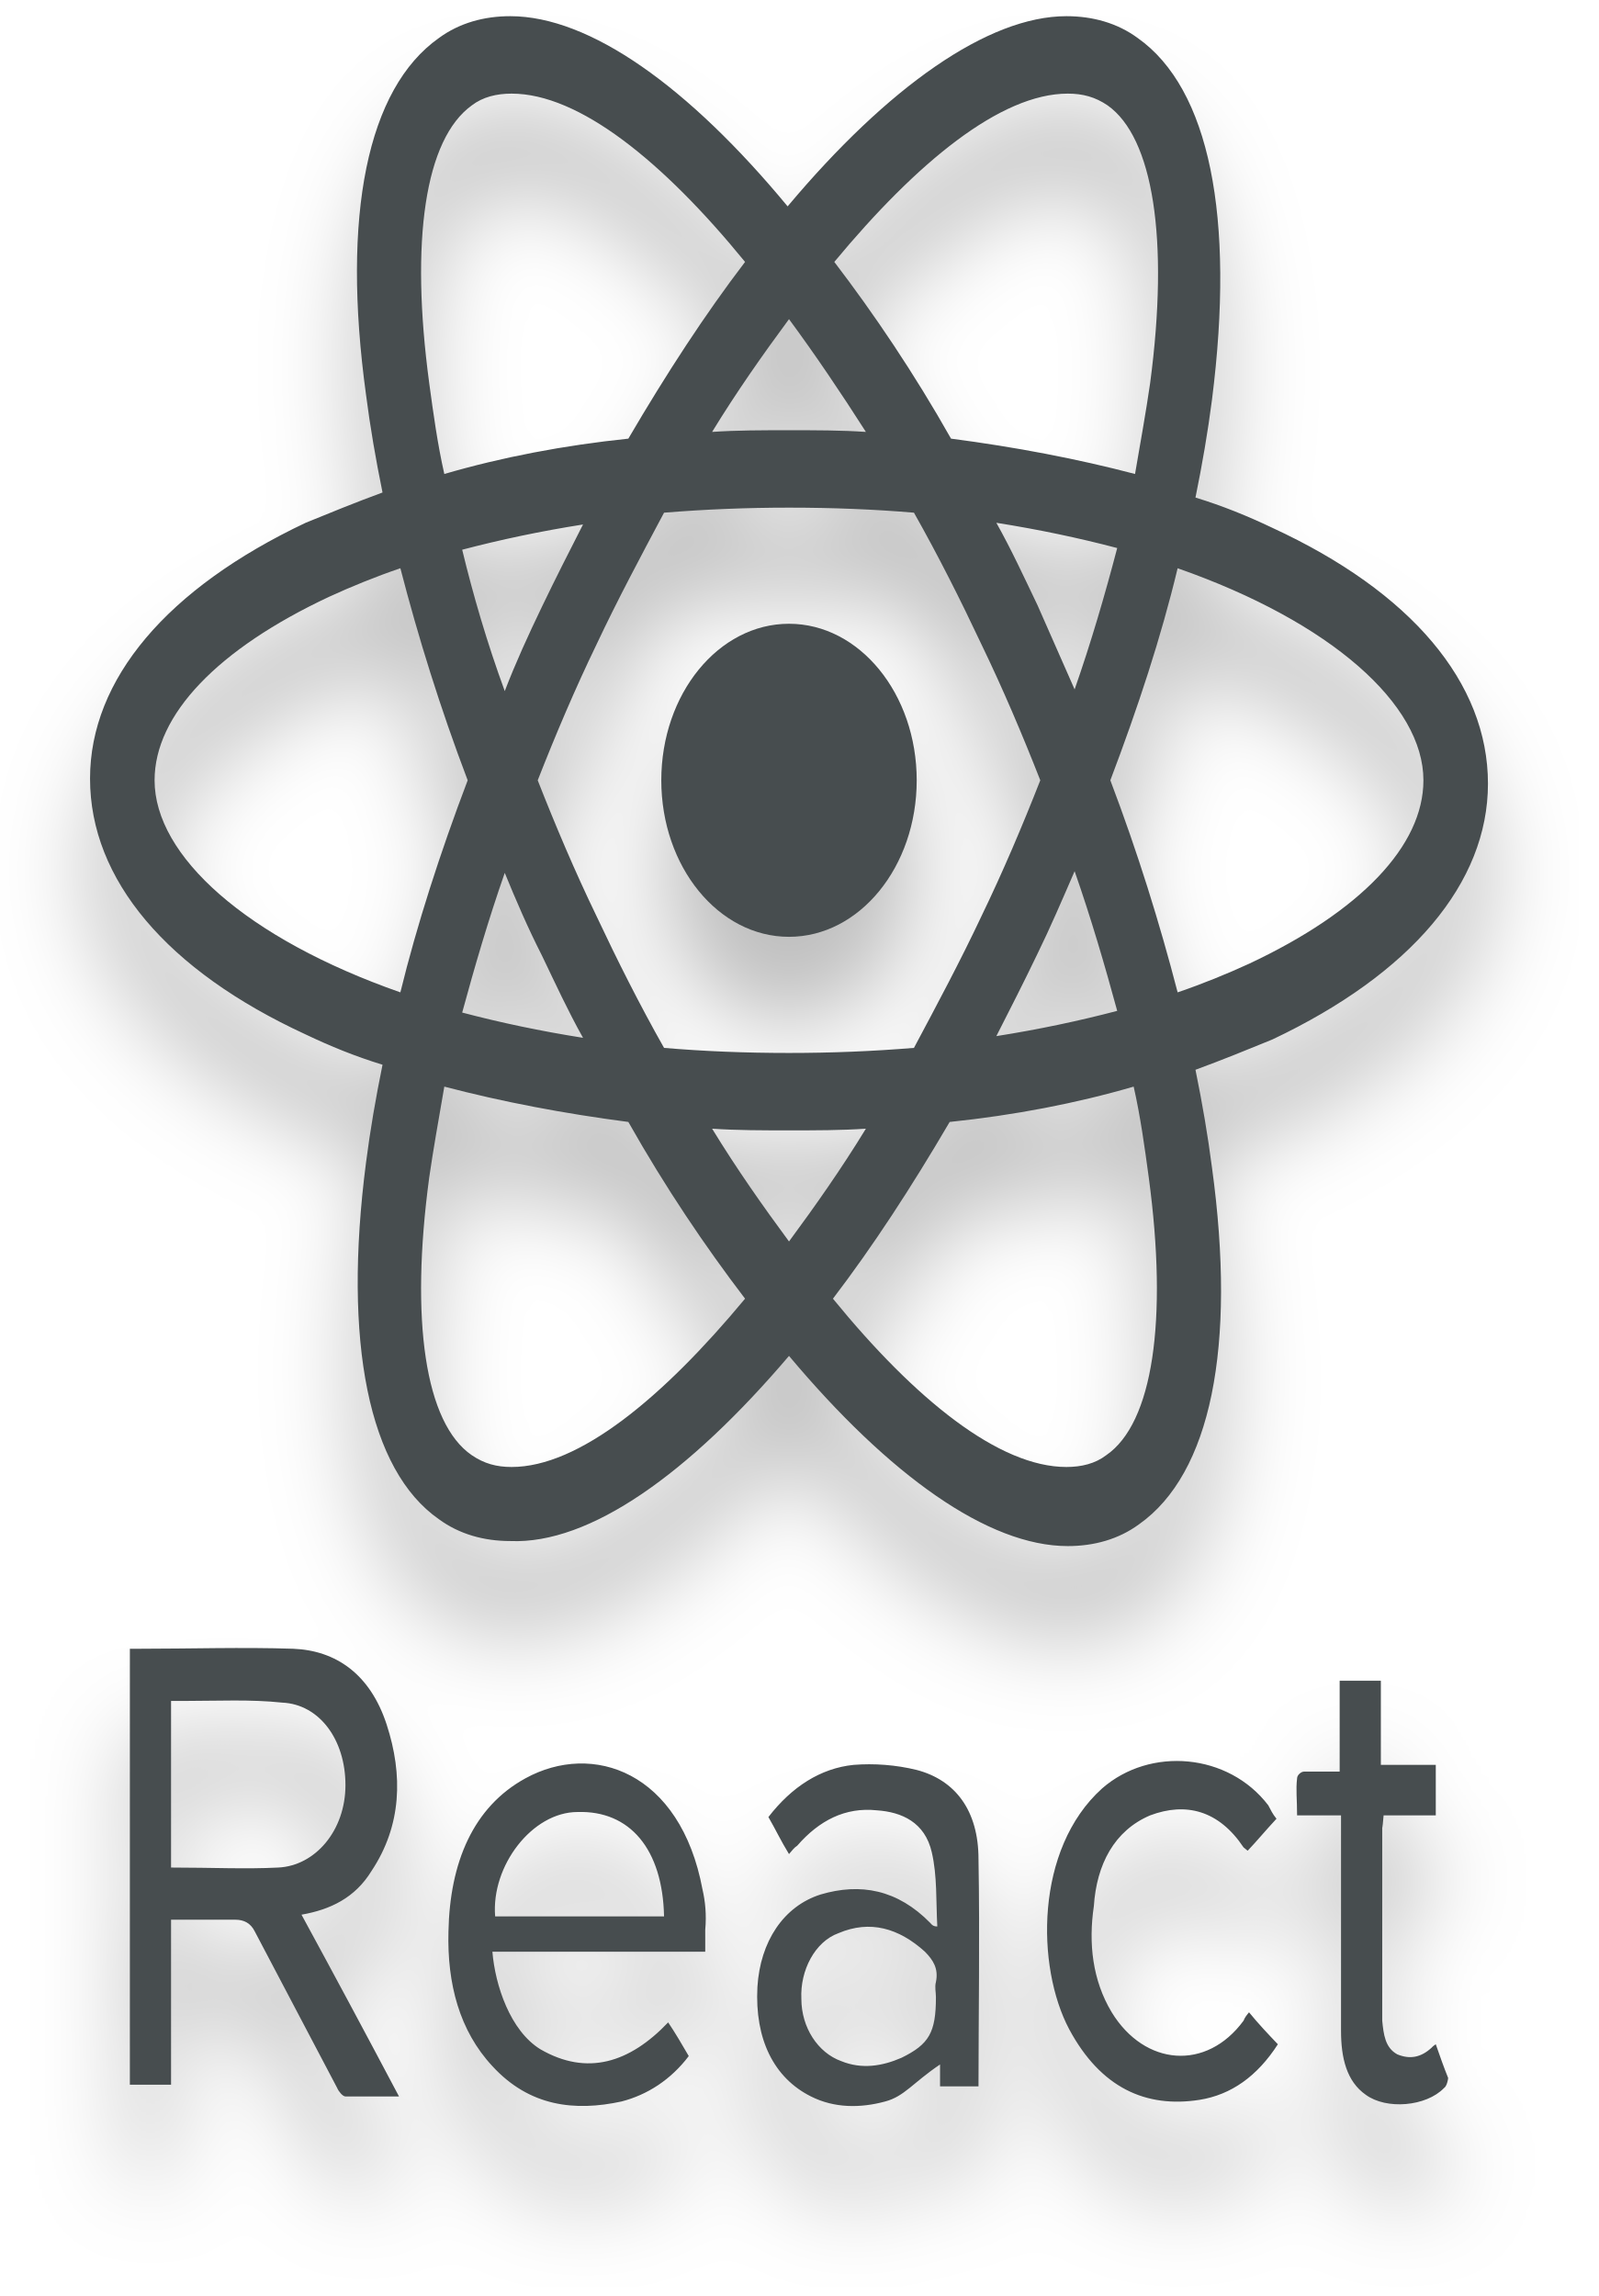
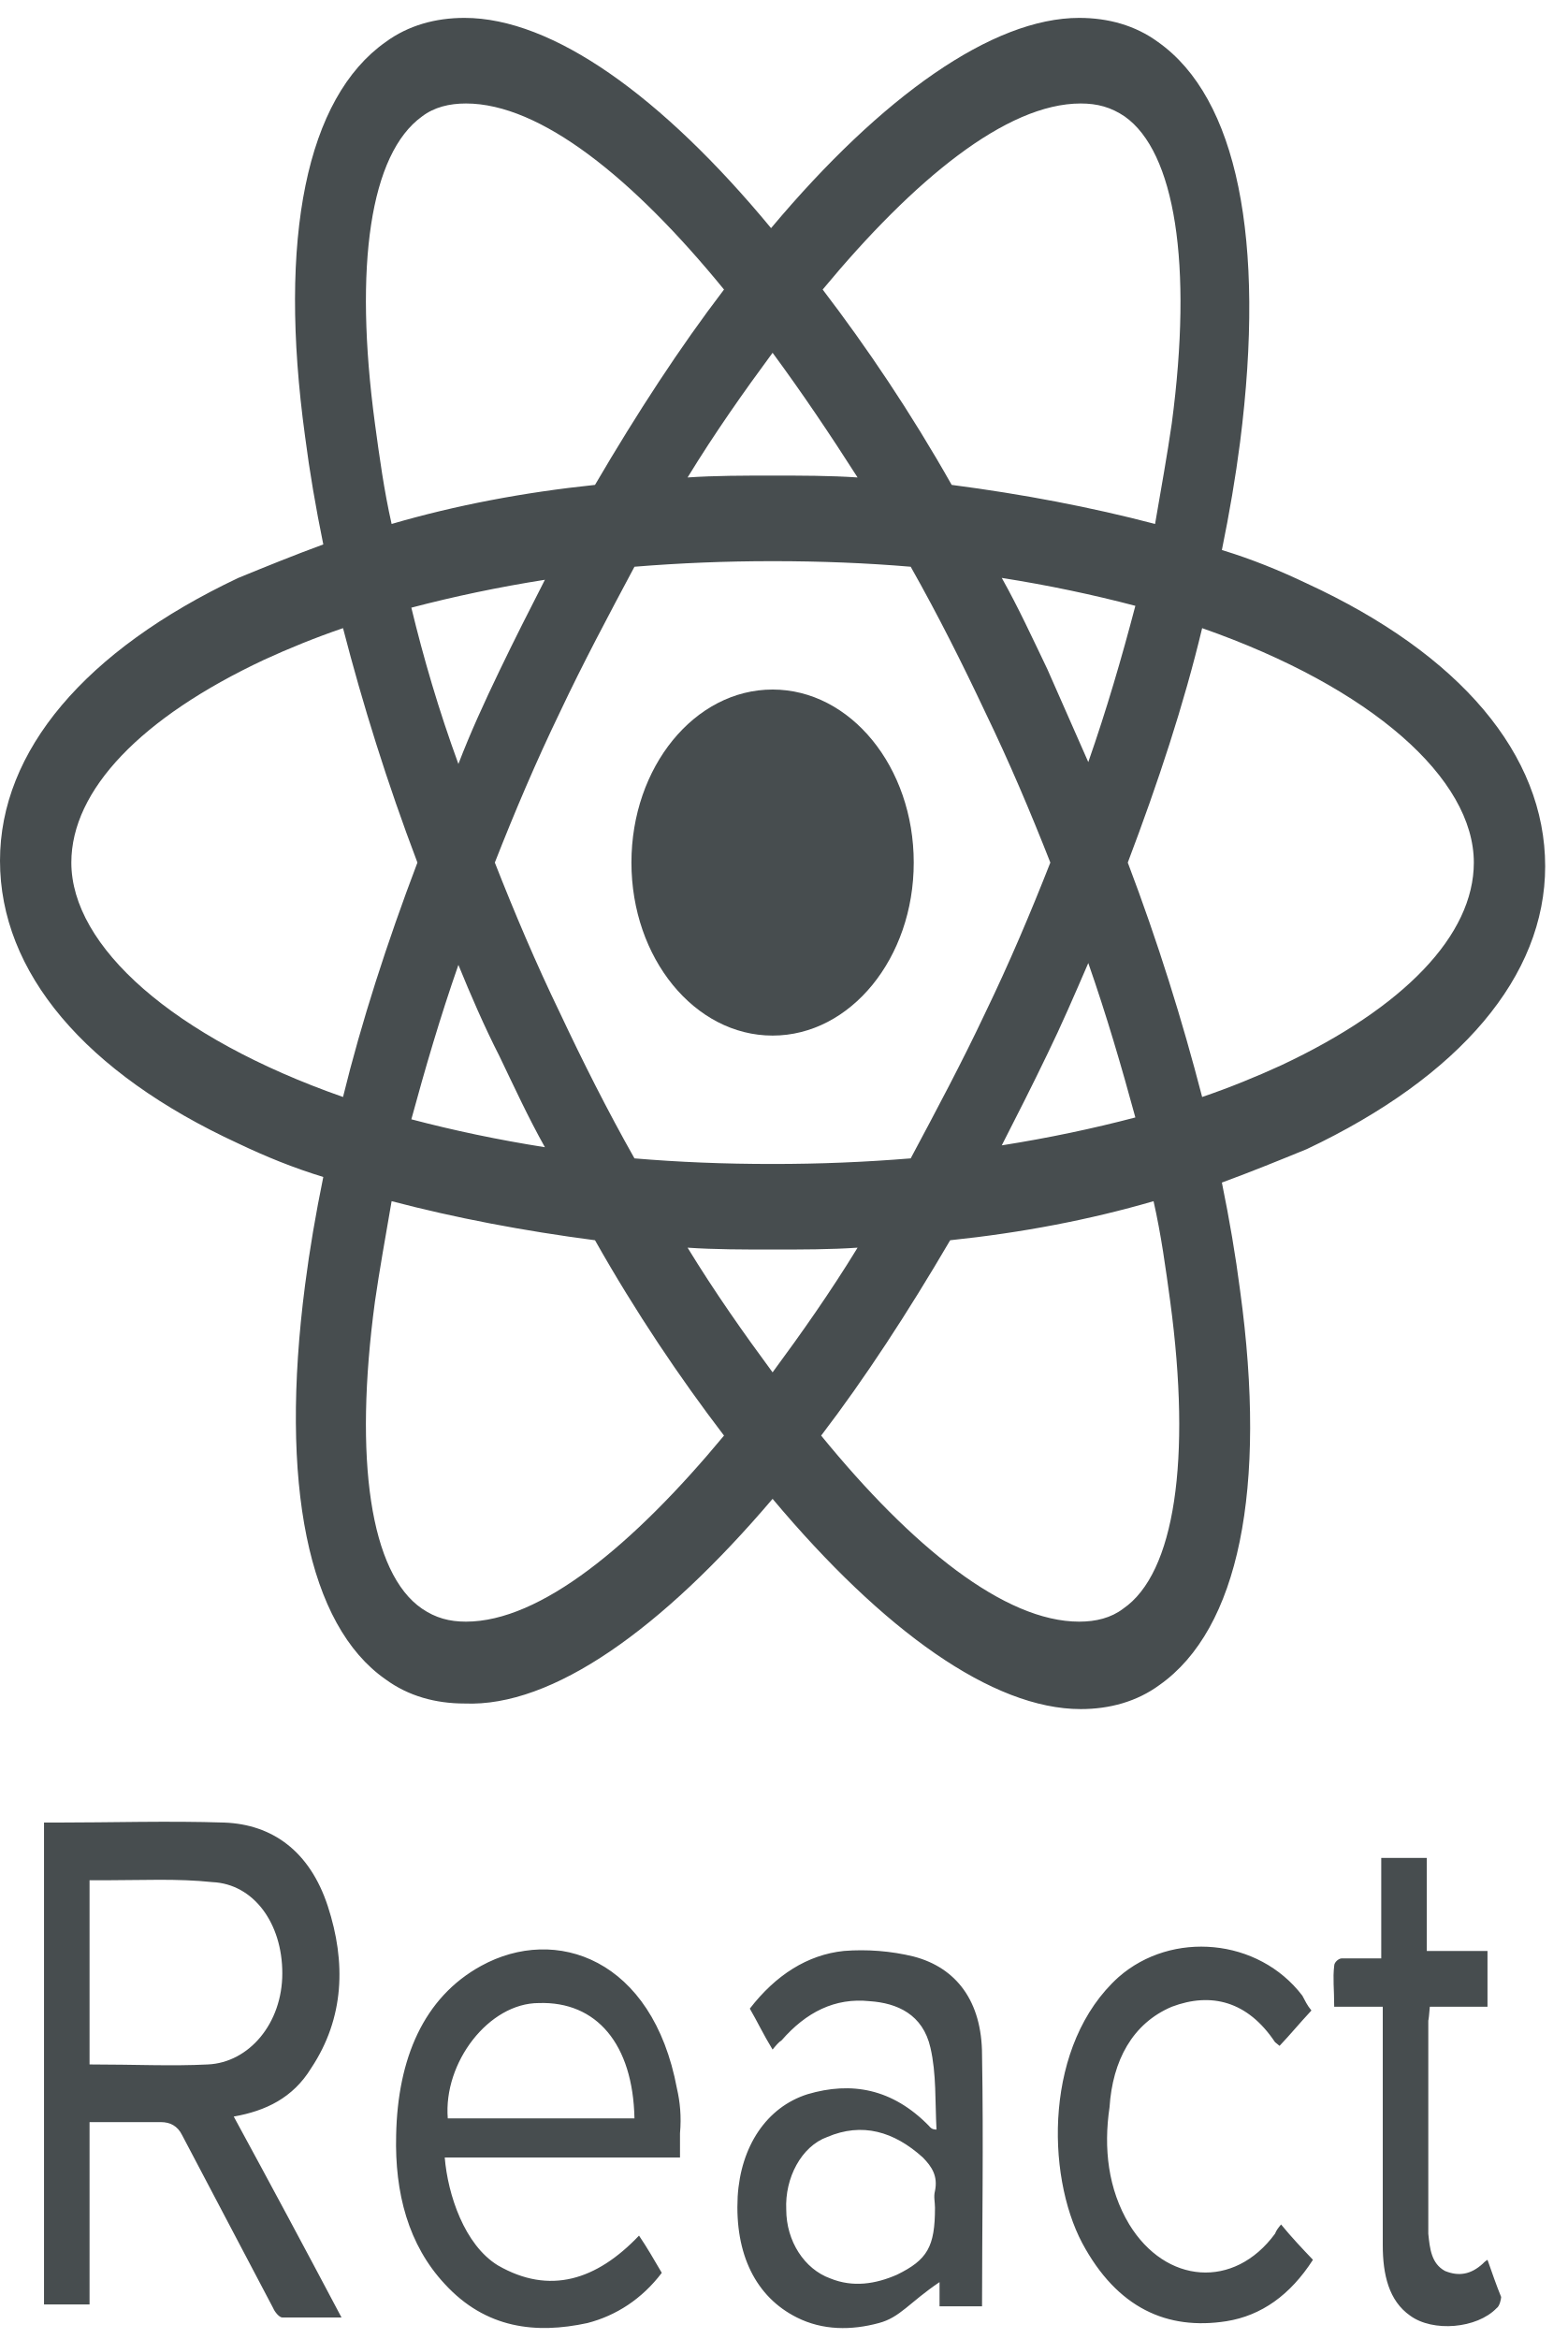
- <svg xmlns="http://www.w3.org/2000/svg" width="71" height="102" viewBox="0 0 71 102" fill="none">
-   <g filter="url(#filter0_d)">
-     <path d="M35.05 41.618C38.183 41.618 40.723 38.505 40.723 34.665C40.723 30.825 38.183 27.711 35.05 27.711C31.917 27.711 29.377 30.825 29.377 34.665C29.377 38.505 31.917 41.618 35.05 41.618Z" fill="#474D4F" />
-     <path d="M35.05 60.236C39.503 65.545 43.895 68.685 47.433 68.685C48.592 68.685 49.691 68.386 50.605 67.713C53.778 65.47 54.937 59.862 53.839 51.862C53.656 50.441 53.412 49.021 53.107 47.525C54.327 47.077 55.425 46.628 56.523 46.179C62.684 43.263 66.1 39.226 66.1 34.814C66.1 30.328 62.684 26.291 56.523 23.449C55.425 22.926 54.327 22.477 53.107 22.104C53.412 20.608 53.656 19.188 53.839 17.767C54.876 9.617 53.717 3.934 50.544 1.691C49.63 1.018 48.531 0.719 47.372 0.719C43.895 0.719 39.442 3.86 34.989 9.168C30.597 3.86 26.205 0.719 22.667 0.719C21.508 0.719 20.41 1.018 19.494 1.691C16.322 3.934 15.163 9.542 16.261 17.543C16.444 18.963 16.688 20.384 16.993 21.879C15.773 22.328 14.675 22.776 13.577 23.225C7.416 26.141 4 30.179 4 34.59C4 39.076 7.416 43.114 13.577 45.955C14.675 46.478 15.773 46.927 16.993 47.301C16.688 48.796 16.444 50.217 16.261 51.638C15.224 59.638 16.383 65.321 19.494 67.489C20.41 68.162 21.508 68.461 22.667 68.461C26.205 68.611 30.597 65.47 35.05 60.236V60.236ZM31.634 50.142C32.732 50.217 33.891 50.217 35.05 50.217C36.209 50.217 37.368 50.217 38.466 50.142C37.368 51.937 36.209 53.582 35.05 55.152C33.891 53.582 32.732 51.937 31.634 50.142V50.142ZM24.07 42.441C24.68 43.712 25.229 44.908 25.9 46.105C24.009 45.806 22.24 45.432 20.532 44.983C21.081 42.964 21.691 40.871 22.423 38.777C22.911 39.974 23.46 41.245 24.07 42.441V42.441ZM20.532 24.421C22.24 23.973 24.009 23.599 25.9 23.3C25.29 24.496 24.68 25.692 24.07 26.964C23.46 28.235 22.911 29.431 22.423 30.702C21.63 28.534 21.02 26.44 20.532 24.421V24.421ZM23.887 34.665C24.68 32.646 25.534 30.627 26.51 28.608C27.425 26.665 28.462 24.721 29.499 22.776C31.329 22.627 33.159 22.552 35.05 22.552C37.002 22.552 38.832 22.627 40.601 22.776C41.699 24.721 42.675 26.665 43.59 28.608C44.566 30.627 45.42 32.646 46.213 34.665C45.42 36.684 44.566 38.703 43.59 40.721C42.675 42.665 41.638 44.609 40.601 46.553C38.771 46.703 36.941 46.778 35.05 46.778C33.098 46.778 31.268 46.703 29.499 46.553C28.401 44.609 27.425 42.665 26.51 40.721C25.534 38.703 24.68 36.684 23.887 34.665V34.665ZM47.738 30.627L46.091 26.889C45.481 25.618 44.932 24.421 44.261 23.225C46.152 23.524 47.921 23.898 49.63 24.347C49.081 26.44 48.47 28.534 47.738 30.627ZM47.738 38.703C48.47 40.796 49.081 42.89 49.63 44.908C47.921 45.357 46.152 45.731 44.261 46.03C44.871 44.834 45.481 43.637 46.091 42.366C46.64 41.245 47.189 39.974 47.738 38.703ZM49.142 64.648C48.653 65.022 48.043 65.171 47.372 65.171C44.383 65.171 40.662 62.18 37.002 57.694C38.771 55.376 40.479 52.759 42.187 49.843C45.054 49.544 47.799 49.021 50.361 48.273C50.666 49.619 50.849 50.965 51.032 52.311C51.886 58.666 51.215 63.227 49.142 64.648V64.648ZM52.314 25.244C59.146 27.637 63.233 31.3 63.233 34.665C63.233 37.581 60.427 40.497 55.486 42.815C54.51 43.263 53.412 43.712 52.314 44.086C51.52 41.02 50.544 37.88 49.325 34.665C50.544 31.45 51.581 28.309 52.314 25.244ZM47.433 4.159C48.104 4.159 48.653 4.308 49.203 4.682C51.215 6.103 51.947 10.589 51.093 17.019C50.91 18.29 50.666 19.636 50.422 21.057C47.86 20.384 45.115 19.86 42.248 19.487C40.601 16.57 38.832 13.954 37.063 11.636C40.723 7.224 44.444 4.159 47.433 4.159V4.159ZM38.466 19.188C37.368 19.113 36.209 19.113 35.05 19.113C33.891 19.113 32.732 19.113 31.634 19.188C32.732 17.393 33.891 15.748 35.05 14.178C36.209 15.748 37.368 17.468 38.466 19.188ZM20.959 4.682C21.447 4.308 22.057 4.159 22.728 4.159C25.717 4.159 29.438 7.15 33.098 11.636C31.329 13.954 29.621 16.57 27.913 19.487C25.046 19.786 22.301 20.309 19.738 21.057C19.433 19.711 19.25 18.365 19.067 17.019C18.213 10.664 18.884 6.178 20.959 4.682V4.682ZM17.786 44.086C10.954 41.693 6.867 38.029 6.867 34.665C6.867 31.749 9.673 28.833 14.614 26.515C15.59 26.066 16.688 25.618 17.786 25.244C18.579 28.309 19.555 31.45 20.776 34.665C19.555 37.88 18.518 41.095 17.786 44.086ZM19.067 52.311C19.25 51.039 19.494 49.694 19.738 48.273C22.301 48.946 25.046 49.469 27.913 49.843C29.56 52.759 31.329 55.376 33.098 57.694C29.438 62.105 25.717 65.171 22.728 65.171C22.057 65.171 21.508 65.022 20.959 64.648C18.884 63.227 18.213 58.666 19.067 52.311V52.311ZM16.505 83.116C17.847 81.097 17.908 78.854 17.176 76.611C16.444 74.368 14.919 73.321 13.028 73.246C10.771 73.171 8.453 73.246 6.196 73.246H5.769V92.612H7.599V85.284H10.466C10.832 85.284 11.137 85.434 11.32 85.808L14.98 92.761C15.041 92.911 15.224 93.135 15.346 93.135H17.725C16.261 90.368 14.858 87.752 13.394 85.06C14.675 84.835 15.773 84.312 16.505 83.116V83.116ZM7.599 82.966V75.564H8.27C9.673 75.564 11.137 75.489 12.54 75.639C14.187 75.714 15.346 77.284 15.346 79.303C15.346 81.321 14.004 82.891 12.357 82.966C10.893 83.041 9.429 82.966 7.599 82.966V82.966ZM31.207 83.938C30.231 78.704 26.327 77.359 23.338 79.004C21.02 80.275 19.983 82.742 19.922 85.808C19.86 88.125 20.41 90.219 21.874 91.789C23.521 93.584 25.534 93.808 27.608 93.359C28.767 93.06 29.804 92.387 30.597 91.341C30.292 90.817 29.987 90.294 29.682 89.845C27.974 91.64 26.083 92.238 24.009 91.041C22.667 90.219 21.996 88.2 21.874 86.705H31.329V85.733C31.39 85.06 31.329 84.462 31.207 83.938V83.938ZM21.996 85.135C21.813 82.891 23.643 80.499 25.656 80.499C27.974 80.424 29.438 82.144 29.499 85.135H21.996V85.135ZM40.723 78.63C39.808 78.405 38.832 78.331 37.917 78.405C36.453 78.555 35.172 79.377 34.135 80.723C34.44 81.247 34.684 81.77 35.05 82.368C35.172 82.219 35.294 82.069 35.416 81.994C36.392 80.873 37.551 80.275 38.954 80.424C40.052 80.499 41.089 80.948 41.394 82.293C41.638 83.34 41.577 84.462 41.638 85.583C41.455 85.583 41.394 85.508 41.333 85.434C39.869 83.938 38.222 83.639 36.453 84.163C34.806 84.686 33.769 86.256 33.647 88.275C33.525 90.593 34.379 92.312 36.026 93.135C37.063 93.658 38.222 93.658 39.32 93.359C40.174 93.135 40.54 92.537 41.76 91.714V92.686H43.468C43.468 89.696 43.529 86.032 43.468 82.592C43.468 80.424 42.431 79.078 40.723 78.63ZM41.577 88.051C41.516 88.275 41.577 88.499 41.577 88.724C41.577 90.294 41.272 90.817 40.052 91.415C39.198 91.789 38.283 91.939 37.368 91.565C36.331 91.191 35.599 90.069 35.599 88.798C35.538 87.527 36.209 86.256 37.246 85.882C38.649 85.284 39.93 85.658 41.089 86.705C41.455 87.079 41.699 87.453 41.577 88.051V88.051ZM51.093 80.648C52.68 80.05 54.144 80.424 55.242 82.069L55.425 82.219C55.852 81.77 56.218 81.321 56.706 80.798C56.523 80.574 56.462 80.424 56.34 80.2C54.571 77.882 51.093 77.583 48.958 79.452C45.969 82.144 46.03 87.378 47.494 90.144C48.897 92.761 50.91 93.658 53.29 93.285C54.693 93.06 55.852 92.238 56.767 90.817C56.34 90.368 55.913 89.92 55.486 89.397C55.364 89.546 55.303 89.621 55.242 89.77C53.595 92.013 50.849 91.789 49.386 89.397C48.531 87.976 48.348 86.331 48.592 84.686C48.714 82.817 49.508 81.321 51.093 80.648ZM63.782 90.817C63.66 90.892 63.599 90.967 63.599 90.967C63.111 91.415 62.623 91.49 62.074 91.266C61.525 90.967 61.464 90.368 61.403 89.77V81.247C61.403 81.097 61.403 81.396 61.464 80.648H63.782V78.405H61.342V74.667H59.512V78.704H57.926C57.804 78.704 57.621 78.854 57.621 79.004C57.56 79.527 57.621 79.901 57.621 80.648H59.573V90.219C59.573 91.415 59.817 92.462 60.671 93.06C61.586 93.733 63.355 93.584 64.148 92.761C64.27 92.686 64.331 92.387 64.331 92.312C64.148 91.864 63.965 91.341 63.782 90.817V90.817Z" fill="#474D4F" />
-   </g>
-   <defs>
-     <filter id="filter0_d" x="0" y="0.719" width="70.1" height="100.842" filterUnits="userSpaceOnUse" color-interpolation-filters="sRGB">
-       <feFlood flood-opacity="0" result="BackgroundImageFix" />
-       <feColorMatrix in="SourceAlpha" type="matrix" values="0 0 0 0 0 0 0 0 0 0 0 0 0 0 0 0 0 0 127 0" />
-       <feOffset dy="4" />
-       <feGaussianBlur stdDeviation="2" />
-       <feColorMatrix type="matrix" values="0 0 0 0 0 0 0 0 0 0 0 0 0 0 0 0 0 0 0.25 0" />
-       <feBlend mode="normal" in2="BackgroundImageFix" result="effect1_dropShadow" />
-       <feBlend mode="normal" in="SourceGraphic" in2="effect1_dropShadow" result="shape" />
-     </filter>
-   </defs>
+ <svg xmlns="http://www.w3.org/2000/svg" width="63" height="94" viewBox="0 0 63 94" fill="none">
+   <path d="M31.05 41.618C34.183 41.618 36.723 38.505 36.723 34.665C36.723 30.825 34.183 27.711 31.05 27.711C27.917 27.711 25.377 30.825 25.377 34.665C25.377 38.505 27.917 41.618 31.05 41.618Z" fill="#474D4F" />
+   <path d="M31.05 60.236C35.503 65.545 39.895 68.685 43.433 68.685C44.592 68.685 45.691 68.386 46.605 67.713C49.778 65.47 50.937 59.862 49.839 51.862C49.656 50.441 49.412 49.021 49.107 47.525C50.327 47.077 51.425 46.628 52.523 46.179C58.684 43.263 62.1 39.226 62.1 34.814C62.1 30.328 58.684 26.291 52.523 23.449C51.425 22.926 50.327 22.477 49.107 22.104C49.412 20.608 49.656 19.188 49.839 17.767C50.876 9.617 49.717 3.934 46.544 1.691C45.63 1.018 44.531 0.719 43.372 0.719C39.895 0.719 35.442 3.86 30.989 9.168C26.597 3.86 22.205 0.719 18.667 0.719C17.508 0.719 16.41 1.018 15.495 1.691C12.322 3.934 11.163 9.542 12.261 17.543C12.444 18.963 12.688 20.384 12.993 21.879C11.773 22.328 10.675 22.776 9.577 23.225C3.416 26.141 0 30.179 0 34.59C0 39.076 3.416 43.114 9.577 45.955C10.675 46.478 11.773 46.927 12.993 47.301C12.688 48.796 12.444 50.217 12.261 51.638C11.224 59.638 12.383 65.321 15.495 67.489C16.41 68.162 17.508 68.461 18.667 68.461C22.205 68.611 26.597 65.47 31.05 60.236ZM27.634 50.142C28.732 50.217 29.891 50.217 31.05 50.217C32.209 50.217 33.368 50.217 34.466 50.142C33.368 51.937 32.209 53.582 31.05 55.152C29.891 53.582 28.732 51.937 27.634 50.142ZM20.07 42.441C20.68 43.712 21.229 44.908 21.9 46.105C20.009 45.806 18.24 45.432 16.532 44.983C17.081 42.964 17.691 40.871 18.423 38.777C18.911 39.974 19.46 41.245 20.07 42.441ZM16.532 24.421C18.24 23.973 20.009 23.599 21.9 23.3C21.29 24.496 20.68 25.692 20.07 26.964C19.46 28.235 18.911 29.431 18.423 30.702C17.63 28.534 17.02 26.44 16.532 24.421ZM19.887 34.665C20.68 32.646 21.534 30.627 22.51 28.608C23.425 26.665 24.462 24.721 25.499 22.776C27.329 22.627 29.159 22.552 31.05 22.552C33.002 22.552 34.832 22.627 36.601 22.776C37.699 24.721 38.675 26.665 39.59 28.608C40.566 30.627 41.42 32.646 42.213 34.665C41.42 36.684 40.566 38.703 39.59 40.721C38.675 42.665 37.638 44.609 36.601 46.553C34.771 46.703 32.941 46.778 31.05 46.778C29.098 46.778 27.268 46.703 25.499 46.553C24.401 44.609 23.425 42.665 22.51 40.721C21.534 38.703 20.68 36.684 19.887 34.665ZM43.738 30.627L42.091 26.889C41.481 25.618 40.932 24.421 40.261 23.225C42.152 23.524 43.921 23.898 45.63 24.347C45.081 26.44 44.47 28.534 43.738 30.627ZM43.738 38.703C44.47 40.796 45.081 42.89 45.63 44.908C43.921 45.357 42.152 45.731 40.261 46.03C40.871 44.834 41.481 43.637 42.091 42.366C42.64 41.245 43.189 39.974 43.738 38.703ZM45.142 64.648C44.653 65.022 44.043 65.171 43.372 65.171C40.383 65.171 36.662 62.18 33.002 57.694C34.771 55.376 36.479 52.759 38.187 49.843C41.054 49.544 43.799 49.021 46.361 48.273C46.666 49.619 46.849 50.965 47.032 52.311C47.886 58.666 47.215 63.227 45.142 64.648ZM48.314 25.244C55.146 27.637 59.233 31.3 59.233 34.665C59.233 37.581 56.427 40.497 51.486 42.815C50.51 43.263 49.412 43.712 48.314 44.086C47.52 41.02 46.544 37.88 45.325 34.665C46.544 31.45 47.581 28.309 48.314 25.244ZM43.433 4.159C44.104 4.159 44.653 4.308 45.203 4.682C47.215 6.103 47.947 10.589 47.093 17.019C46.91 18.29 46.666 19.636 46.422 21.057C43.86 20.384 41.115 19.86 38.248 19.487C36.601 16.57 34.832 13.954 33.063 11.636C36.723 7.224 40.444 4.159 43.433 4.159ZM34.466 19.188C33.368 19.113 32.209 19.113 31.05 19.113C29.891 19.113 28.732 19.113 27.634 19.188C28.732 17.393 29.891 15.748 31.05 14.178C32.209 15.748 33.368 17.468 34.466 19.188ZM16.959 4.682C17.447 4.308 18.057 4.159 18.728 4.159C21.717 4.159 25.438 7.15 29.098 11.636C27.329 13.954 25.621 16.57 23.913 19.487C21.046 19.786 18.301 20.309 15.739 21.057C15.434 19.711 15.251 18.365 15.068 17.019C14.213 10.664 14.884 6.178 16.959 4.682ZM13.786 44.086C6.954 41.693 2.867 38.029 2.867 34.665C2.867 31.749 5.673 28.833 10.614 26.515C11.59 26.066 12.688 25.618 13.786 25.244C14.579 28.309 15.556 31.45 16.776 34.665C15.556 37.88 14.518 41.095 13.786 44.086ZM15.068 52.311C15.251 51.039 15.495 49.694 15.739 48.273C18.301 48.946 21.046 49.469 23.913 49.843C25.56 52.759 27.329 55.376 29.098 57.694C25.438 62.105 21.717 65.171 18.728 65.171C18.057 65.171 17.508 65.022 16.959 64.648C14.884 63.227 14.213 58.666 15.068 52.311ZM12.505 83.116C13.847 81.097 13.908 78.854 13.176 76.611C12.444 74.368 10.919 73.321 9.028 73.246C6.771 73.171 4.453 73.246 2.196 73.246H1.769V92.612H3.599V85.284H6.466C6.832 85.284 7.137 85.434 7.32 85.808L10.98 92.761C11.041 92.911 11.224 93.135 11.346 93.135H13.725C12.261 90.368 10.858 87.752 9.394 85.06C10.675 84.835 11.773 84.312 12.505 83.116ZM3.599 82.966V75.564H4.27C5.673 75.564 7.137 75.489 8.54 75.639C10.187 75.714 11.346 77.284 11.346 79.303C11.346 81.321 10.004 82.891 8.357 82.966C6.893 83.041 5.429 82.966 3.599 82.966ZM27.207 83.938C26.231 78.704 22.327 77.359 19.338 79.004C17.02 80.275 15.982 82.742 15.921 85.808C15.861 88.125 16.41 90.219 17.874 91.789C19.521 93.584 21.534 93.808 23.608 93.359C24.767 93.06 25.804 92.387 26.597 91.341C26.292 90.817 25.987 90.294 25.682 89.845C23.974 91.64 22.083 92.238 20.009 91.041C18.667 90.219 17.996 88.2 17.874 86.705H27.329V85.733C27.39 85.06 27.329 84.462 27.207 83.938ZM17.996 85.135C17.813 82.891 19.643 80.499 21.656 80.499C23.974 80.424 25.438 82.144 25.499 85.135H17.996ZM36.723 78.63C35.808 78.405 34.832 78.331 33.917 78.405C32.453 78.555 31.172 79.377 30.135 80.723C30.44 81.247 30.684 81.77 31.05 82.368C31.172 82.219 31.294 82.069 31.416 81.994C32.392 80.873 33.551 80.275 34.954 80.424C36.052 80.499 37.089 80.948 37.394 82.293C37.638 83.34 37.577 84.462 37.638 85.583C37.455 85.583 37.394 85.508 37.333 85.434C35.869 83.938 34.222 83.639 32.453 84.163C30.806 84.686 29.769 86.256 29.647 88.275C29.525 90.593 30.379 92.312 32.026 93.135C33.063 93.658 34.222 93.658 35.32 93.359C36.174 93.135 36.54 92.537 37.76 91.714V92.686H39.468C39.468 89.696 39.529 86.032 39.468 82.592C39.468 80.424 38.431 79.078 36.723 78.63ZM37.577 88.051C37.516 88.275 37.577 88.499 37.577 88.724C37.577 90.294 37.272 90.817 36.052 91.415C35.198 91.789 34.283 91.939 33.368 91.565C32.331 91.191 31.599 90.07 31.599 88.798C31.538 87.527 32.209 86.256 33.246 85.882C34.649 85.284 35.93 85.658 37.089 86.705C37.455 87.079 37.699 87.453 37.577 88.051ZM47.093 80.648C48.68 80.05 50.144 80.424 51.242 82.069L51.425 82.219C51.852 81.77 52.218 81.321 52.706 80.798C52.523 80.574 52.462 80.424 52.34 80.2C50.571 77.882 47.093 77.583 44.959 79.452C41.969 82.144 42.03 87.378 43.494 90.144C44.897 92.761 46.91 93.658 49.29 93.285C50.693 93.06 51.852 92.238 52.767 90.817C52.34 90.368 51.913 89.92 51.486 89.397C51.364 89.546 51.303 89.621 51.242 89.77C49.595 92.013 46.849 91.789 45.386 89.397C44.531 87.976 44.348 86.331 44.592 84.686C44.714 82.817 45.508 81.321 47.093 80.648ZM59.782 90.817C59.66 90.892 59.599 90.967 59.599 90.967C59.111 91.415 58.623 91.49 58.074 91.266C57.525 90.967 57.464 90.368 57.403 89.77V81.247C57.403 81.097 57.403 81.396 57.464 80.648H59.782V78.405H57.342V74.667H55.512V78.704H53.926C53.804 78.704 53.621 78.854 53.621 79.004C53.56 79.527 53.621 79.901 53.621 80.648H55.573V90.219C55.573 91.415 55.817 92.462 56.671 93.06C57.586 93.733 59.355 93.584 60.148 92.761C60.27 92.686 60.331 92.387 60.331 92.312C60.148 91.864 59.965 91.341 59.782 90.817Z" fill="#474D4F" />
</svg>
